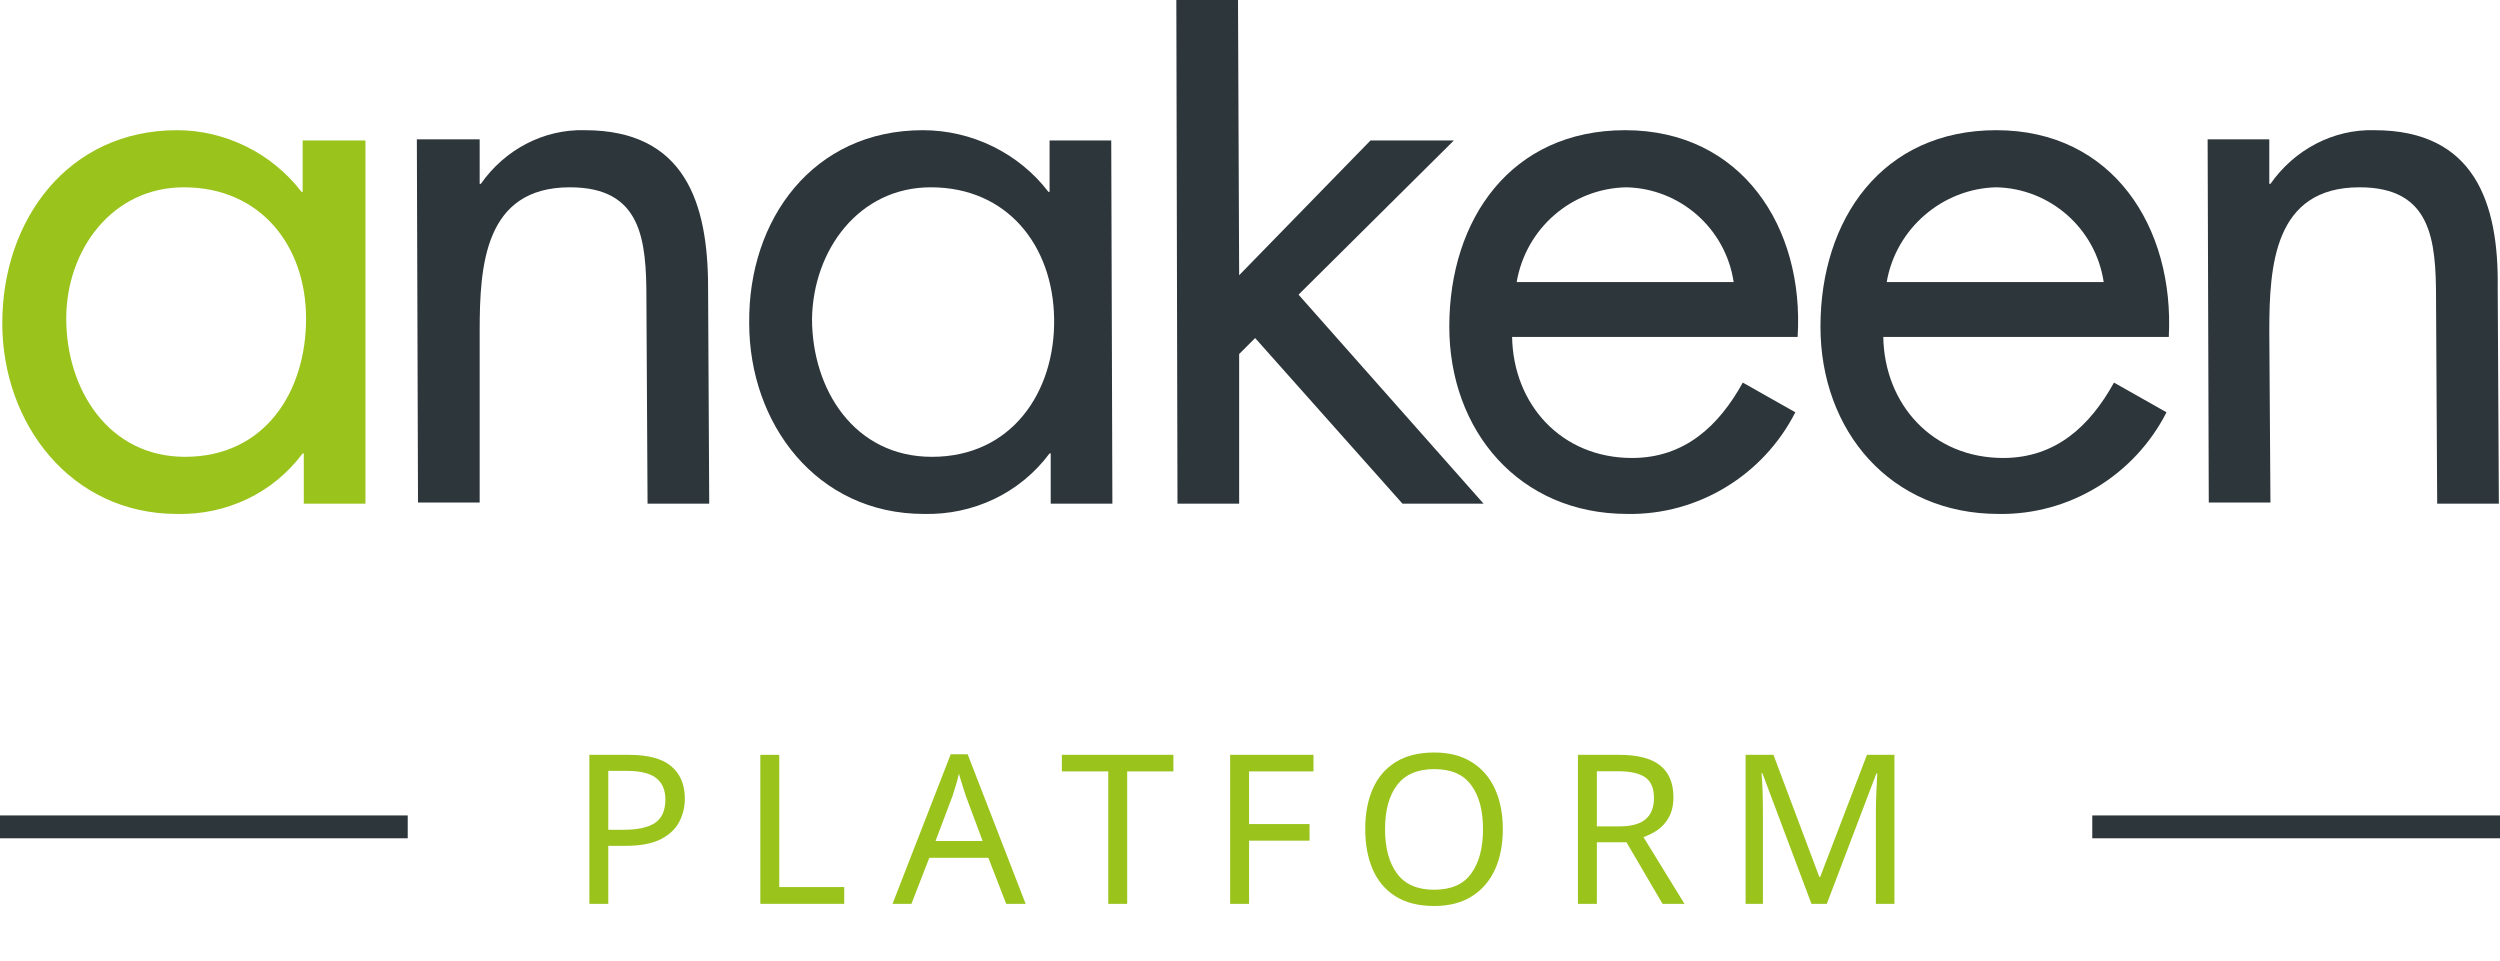
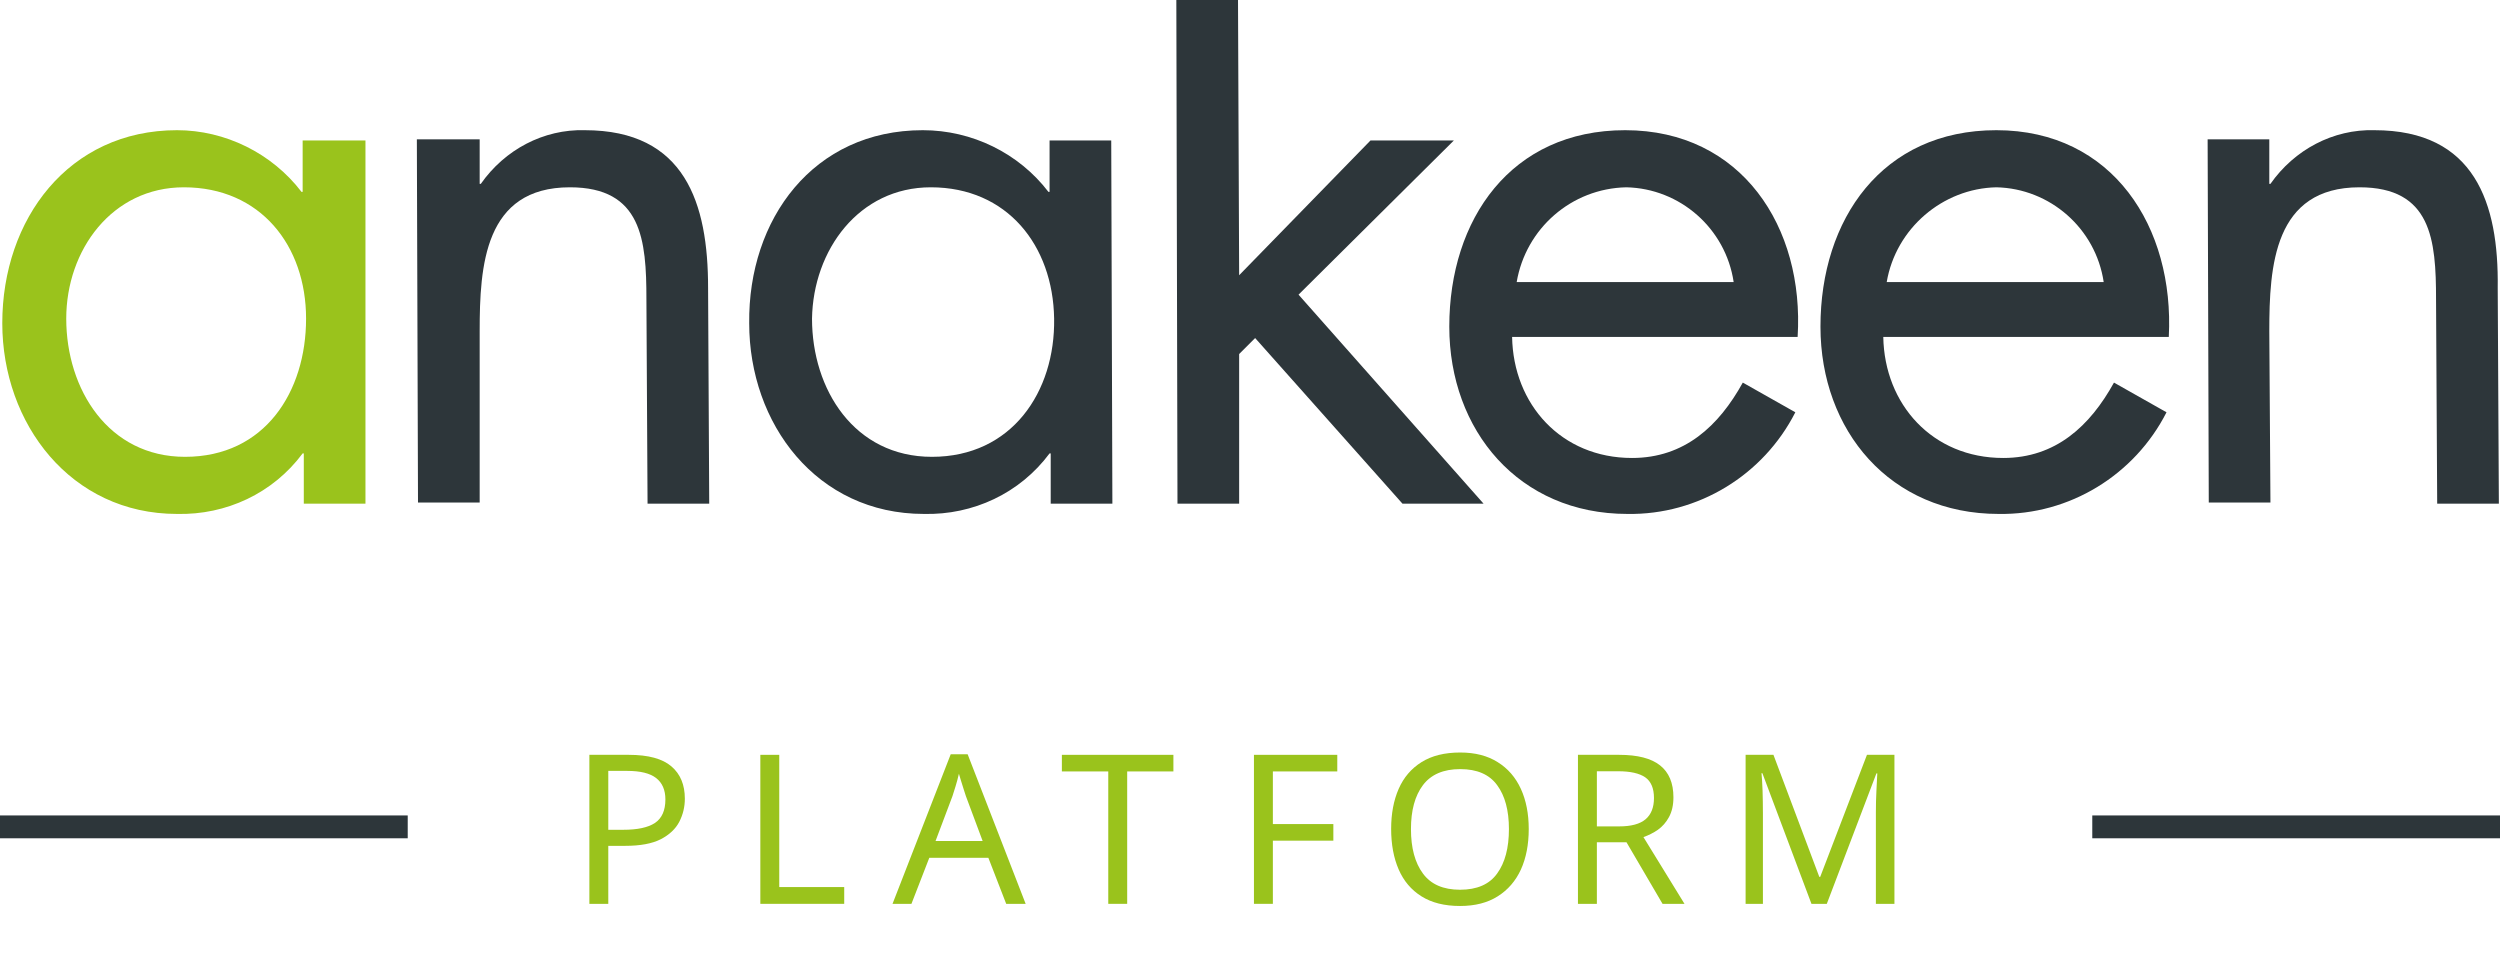
<svg xmlns="http://www.w3.org/2000/svg" version="1.1" id="Calque_1" x="0px" y="0px" viewBox="0 0 218.9 84.1" style="enable-background:new 0 0 218.9 84.1;" xml:space="preserve">
  <style type="text/css">
	.st0{fill:#2D363A;}
	.st1{fill:#9AC31C;}
	.st2{font-family:'Roboto-Medium';}
	.st3{font-size:18.27px;}
- 	.st4{letter-spacing:3;}
- 	.st5{letter-spacing:2;}
	.st6{fill:none;stroke:#2D363A;stroke-width:2;}
</style>
  <g id="Calque_2_1_">
    <g id="Calque_1-2">
      <path class="st0" d="M80.8,11.4c-9.6,0-15.3,7.8-15.2,16.9c0,8.8,5.9,16.7,15.3,16.7c4.3,0.1,8.4-1.8,11-5.3H92v4.4h5.4l-0.1-31.8    h-5.4v4.5h-0.1C89.2,13.4,85.1,11.4,80.8,11.4 M81.5,16.4c6.7,0,10.7,5.1,10.8,11.5S88.6,40,81.6,40c-6.8,0-10.5-5.9-10.5-12.1    C71.2,21.9,75.2,16.4,81.5,16.4" />
      <path class="st1" d="M15.5,11.4c-9.5,0-15.3,7.8-15.3,16.9c0,8.8,6,16.7,15.3,16.7c4.3,0.1,8.4-1.8,11-5.3h0.1v4.4h5.4L32,12.3    h-5.5v4.5h-0.1C23.8,13.4,19.7,11.4,15.5,11.4 M16.1,16.4c6.7,0,10.7,5.1,10.7,11.5S23.2,40,16.2,40C9.5,40,5.8,34.1,5.8,27.9    C5.8,21.9,9.8,16.4,16.1,16.4" />
      <path class="st0" d="M51.2,11.4c-3.6-0.1-7,1.7-9.1,4.7H42v-3.9h-5.5l0.1,31.8h5.4L42,29c0-5.7,0.4-12.6,7.9-12.6    c6.3,0,6.7,4.6,6.7,9.8l0.1,17.9h5.4L62,25.2C62,17.8,60,11.4,51.2,11.4" />
      <path class="st0" d="M207.9,11.4c-3.6-0.1-7,1.7-9.1,4.7h-0.1v-3.9h-5.4l0.1,31.8h5.4L198.7,29c0-5.7,0.4-12.6,7.9-12.6    c6.3,0,6.7,4.6,6.7,9.8l0.1,17.9h5.4l-0.1-18.9C218.8,17.8,216.7,11.4,207.9,11.4" />
      <polygon class="st0" points="127.3,12.3 120,12.3 108.5,24.1 108.4,0 103,0 103.1,44.1 108.5,44.1 108.5,31 109.9,29.6     122.8,44.1 129.9,44.1 113.7,25.8   " />
-       <text transform="matrix(1 0 0 1 49.84 79.14)" class="st1 st2 st3 st4">P</text>
-       <text transform="matrix(1 0 0 1 64.81 79.14)" class="st1 st2 st3 st4">L</text>
-       <text transform="matrix(1 0 0 1 78.15 79.14)" class="st1 st2 st3 st5">A</text>
-       <text transform="matrix(1 0 0 1 92.79 79.14)" class="st1 st2 st3 st4">TFO</text>
-       <text transform="matrix(1 0 0 1 136.4 79.14)" class="st1 st2 st3 st4">R</text>
+       <text transform="matrix(1 0 0 1 49.84 79.14)" class="st1 st2 st3">P</text>
+       <text transform="matrix(1 0 0 1 64.81 79.14)" class="st1 st2 st3">L</text>
+       <text transform="matrix(1 0 0 1 78.15 79.14)" class="st1 st2 st3">A</text>
+       <text transform="matrix(1 0 0 1 92.79 79.14)" class="st1 st2 st3">T</text>
+       <text transform="matrix(1 0 0 1 108.03 79.14)" class="st1 st2 st3">F</text>
+       <text transform="matrix(1 0 0 1 120.70 79.14)" class="st1 st2 st3">O</text>
+       <text transform="matrix(1 0 0 1 136.4 79.14)" class="st1 st2 st3">R</text>
      <text transform="matrix(1 0 0 1 151.08 79.14)" class="st1 st2 st3">M</text>
      <line class="st6" x1="0" y1="72.4" x2="35.7" y2="72.4" />
      <line class="st6" x1="183.2" y1="72.4" x2="218.9" y2="72.4" />
      <path class="st0" d="M174.8,11.4c-10,0-15.4,7.8-15.4,17.2c0,9.1,6.1,16.4,15.6,16.4c6.2,0.1,11.9-3.4,14.7-8.9l-4.6-2.6    c-2.1,3.8-5.1,6.6-9.7,6.6c-6.2,0-10.4-4.7-10.5-10.6h25C190.4,19.9,185,11.4,174.8,11.4 M174.8,16.4c4.7,0.1,8.7,3.6,9.4,8.3h-19    C166,20,170.1,16.5,174.8,16.4" />
      <path class="st0" d="M142.3,11.4c-10,0-15.4,7.8-15.4,17.2c0,9.1,6.1,16.4,15.6,16.4c6.2,0.1,11.9-3.4,14.7-8.9l-4.6-2.6    c-2.1,3.8-5.1,6.6-9.7,6.6c-6.2,0-10.4-4.7-10.5-10.6h25C158,19.9,152.5,11.4,142.3,11.4 M142.4,16.4c4.7,0.1,8.7,3.6,9.4,8.3h-19    C133.6,20,137.6,16.5,142.4,16.4" />
    </g>
  </g>
</svg>
